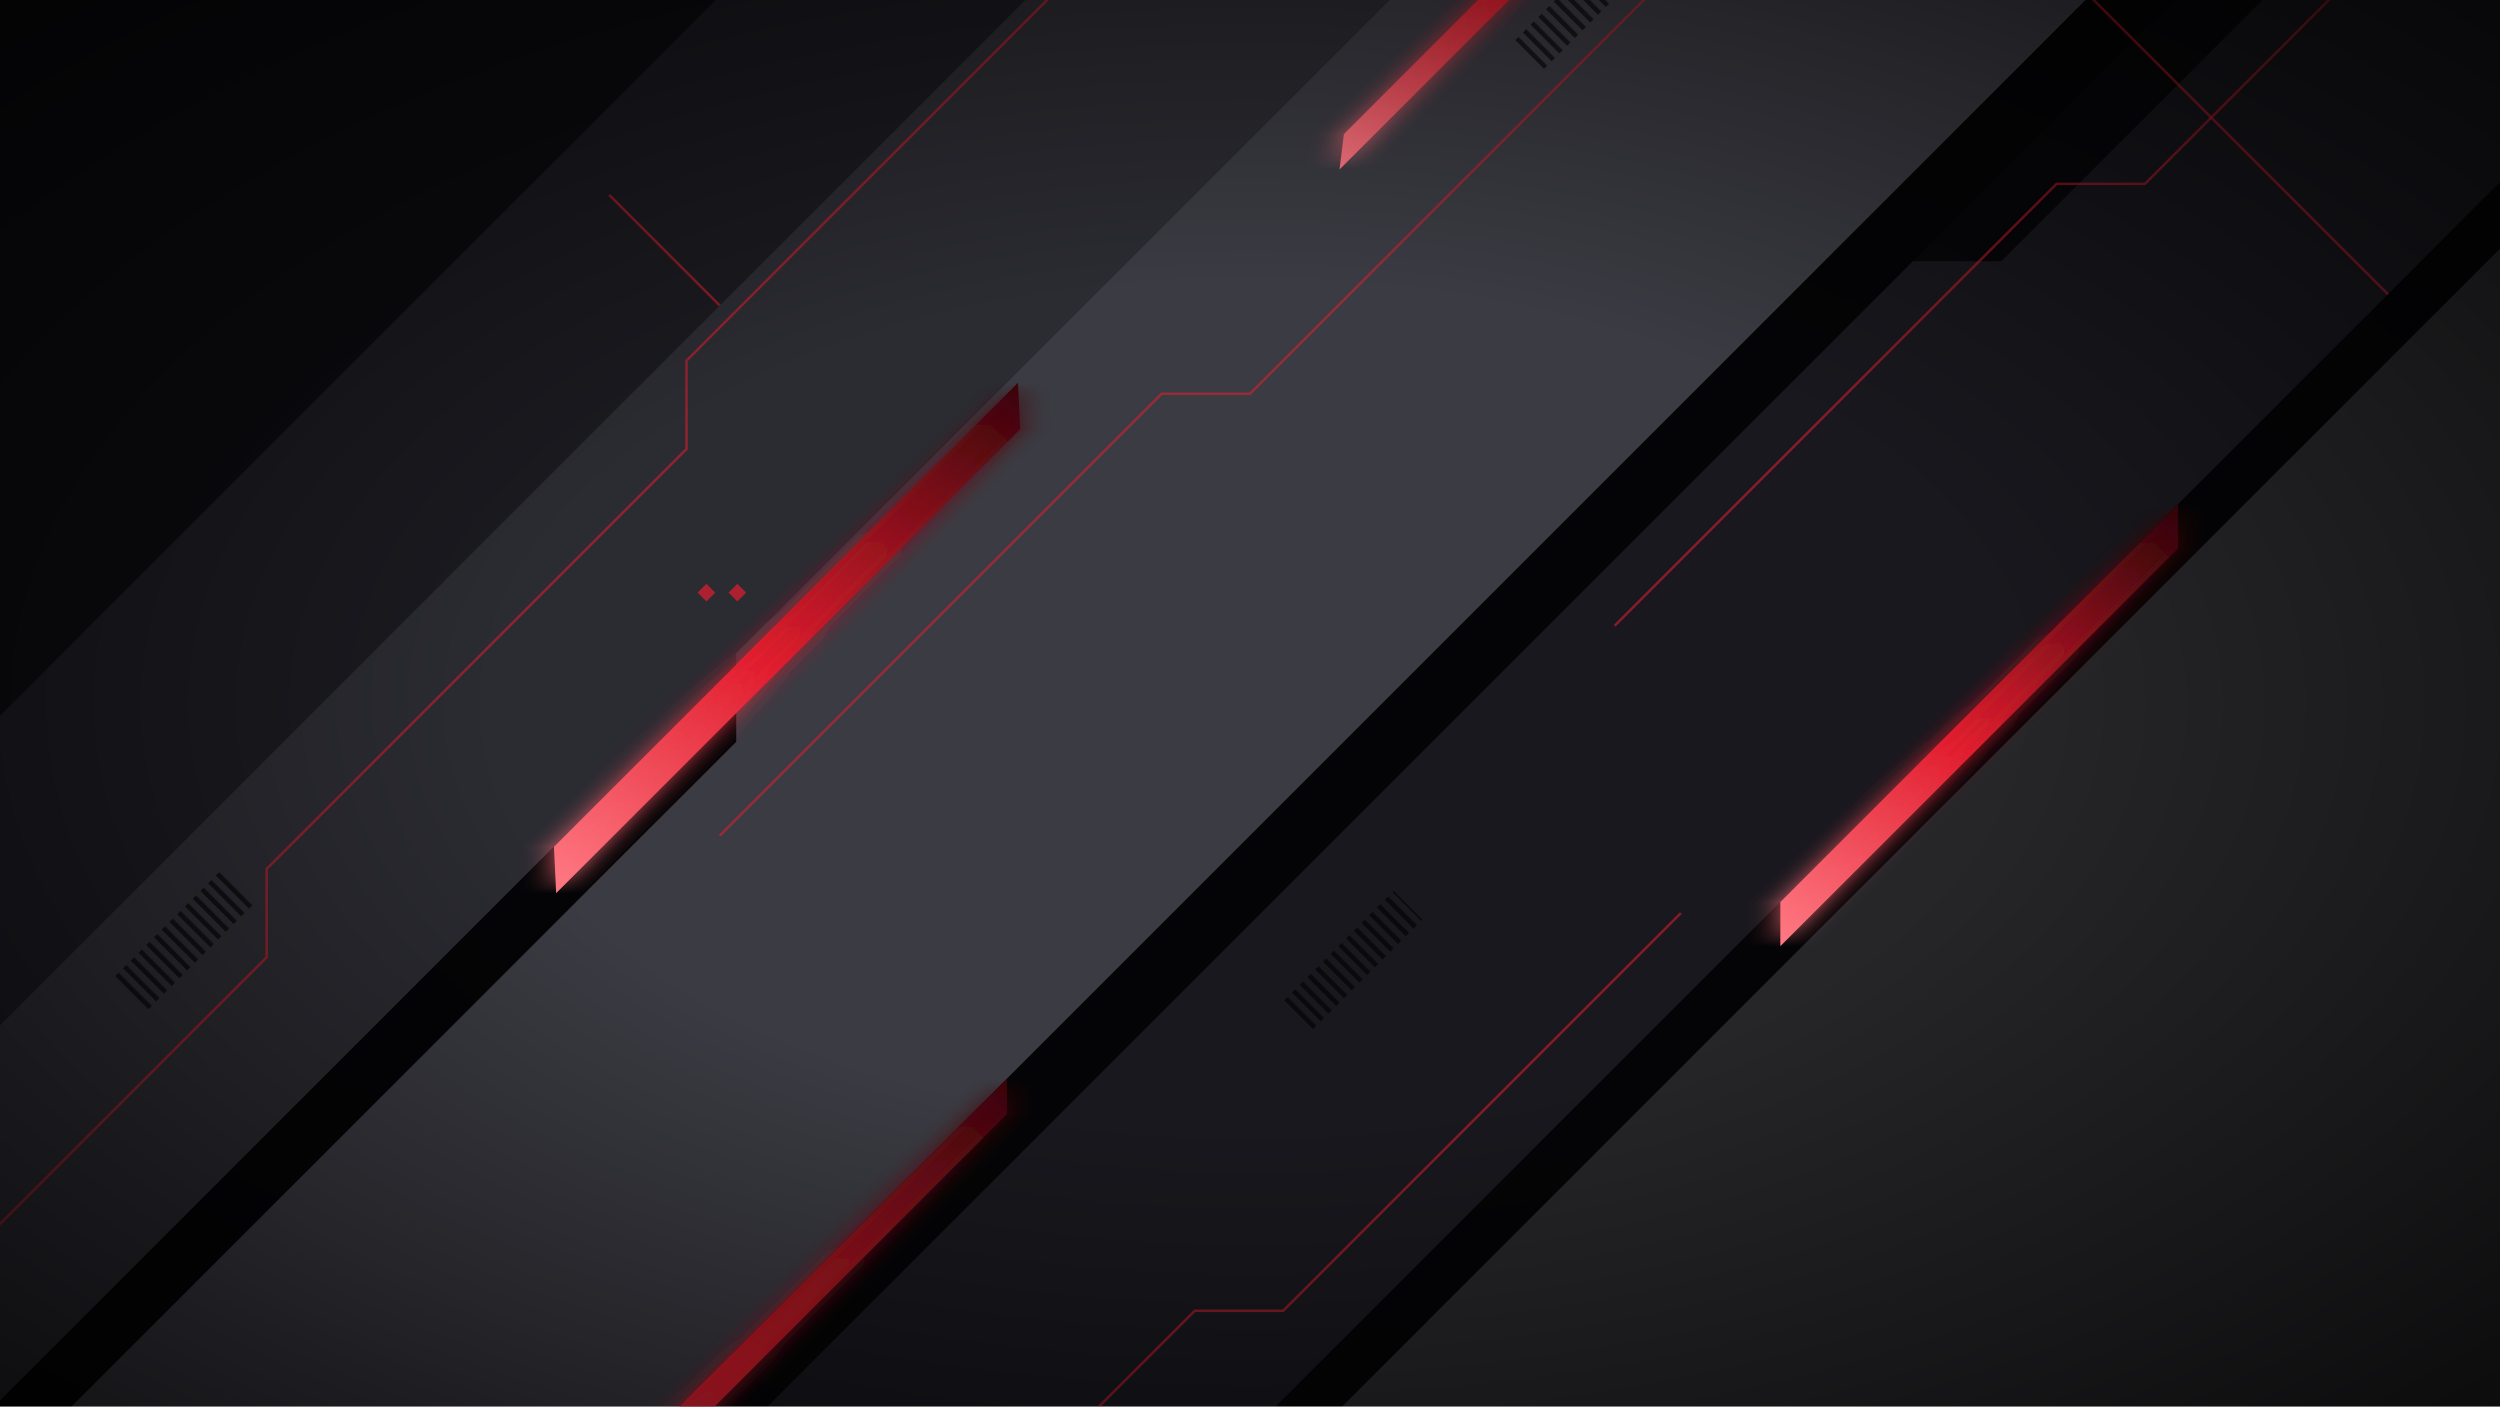
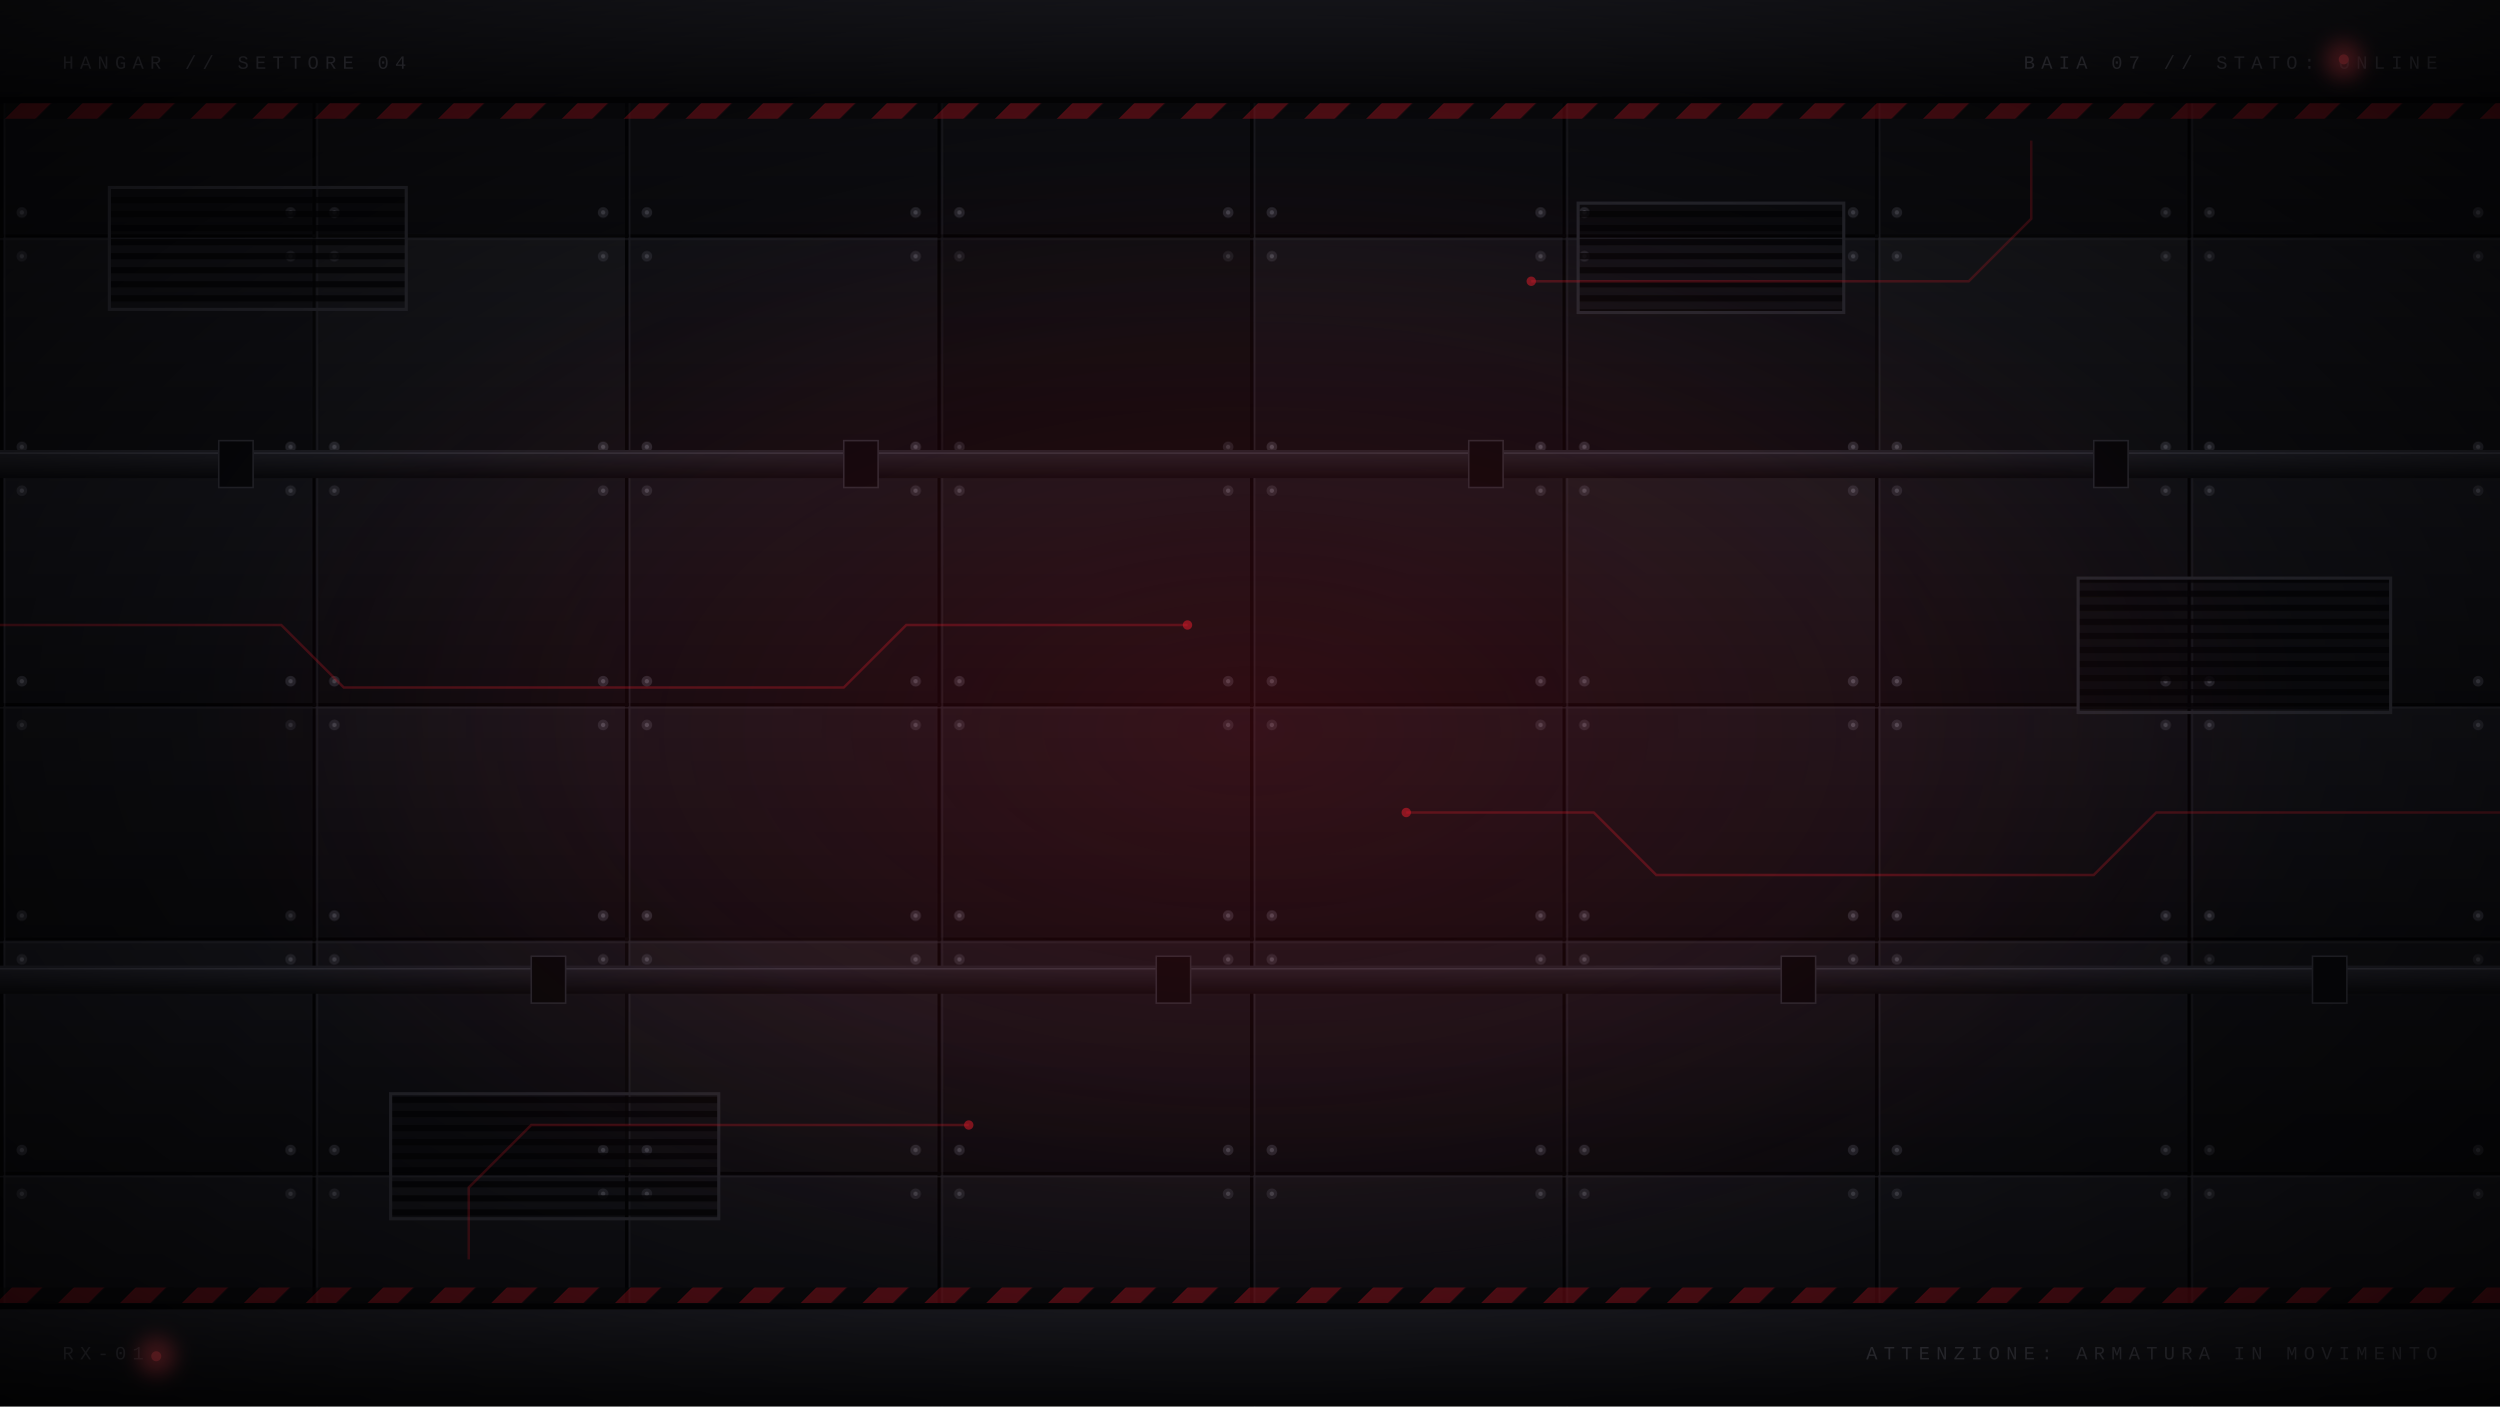
<svg xmlns="http://www.w3.org/2000/svg" viewBox="0 0 1600 900" preserveAspectRatio="xMidYMid slice">
  <defs>
-     <linearGradient id="r" x1="0" x2="1">
-       <stop offset="0" stop-color="#ff7a84" />
-       <stop offset=".45" stop-color="#e11d2e" />
-       <stop offset="1" stop-color="#3a0309" />
+     <linearGradient id="pn" x1="0" y1="0" x2="0" y2="1">
+       <stop offset="0" stop-color="#16161c" />
+       <stop offset="1" stop-color="#0c0c10" />
    </linearGradient>
-     <pattern id="v" width="7" height="16" patternUnits="userSpaceOnUse">
-       <rect width="3" height="16" fill="#000" />
+     <linearGradient id="tb" x1="0" y1="0" x2="0" y2="1">
+       <stop offset="0" stop-color="#22222a" />
+       <stop offset="1" stop-color="#0a0a0d" />
+     </linearGradient>
+     <pattern id="wall" width="200" height="150" patternUnits="userSpaceOnUse">
+       <rect width="200" height="150" fill="url(#pn)" />
+       <path d="M0 0H200M0 0V150" stroke="#040406" stroke-width="4" />
+       <path d="M0 3H200M3 0V150" stroke="#2c2c34" stroke-opacity=".6" />
+       <g fill="#2c2c34">
+         <circle cx="14" cy="14" r="3.4" />
+         <circle cx="186" cy="14" r="3.4" />
+         <circle cx="14" cy="136" r="3.4" />
+         <circle cx="186" cy="136" r="3.4" />
+       </g>
+       <g fill="#50505a">
+         <circle cx="14" cy="14" r="1.4" />
+         <circle cx="186" cy="14" r="1.4" />
+         <circle cx="14" cy="136" r="1.4" />
+         <circle cx="186" cy="136" r="1.4" />
+       </g>
    </pattern>
+     <pattern id="hz" width="28" height="28" patternUnits="userSpaceOnUse" patternTransform="rotate(45)">
+       <rect width="14" height="28" fill="#b0121f" />
+       <rect x="14" width="14" height="28" fill="#08080a" />
+     </pattern>
+     <pattern id="vt" width="10" height="9" patternUnits="userSpaceOnUse">
+       <rect width="10" height="4" fill="#040406" />
+     </pattern>
+     <radialGradient id="glow" cx=".5" cy=".52" r=".42">
+       <stop offset="0" stop-color="#8c0c18" stop-opacity=".28" />
+       <stop offset="1" stop-color="#8c0c18" stop-opacity="0" />
+     </radialGradient>
    <radialGradient id="vig" cx=".5" cy=".5" r=".75">
-       <stop offset=".4" stop-color="#000" stop-opacity="0" />
-       <stop offset="1" stop-color="#000" stop-opacity=".75" />
+       <stop offset=".35" stop-color="#000" stop-opacity="0" />
+       <stop offset="1" stop-color="#000" stop-opacity=".88" />
    </radialGradient>
-     <filter id="g" x="-20%" y="-300%" width="140%" height="700%">
-       <feGaussianBlur stdDeviation="7" />
+     <filter id="bl" x="-200%" y="-200%" width="500%" height="500%">
+       <feGaussianBlur stdDeviation="6" />
    </filter>
  </defs>
-   <rect width="1600" height="900" fill="#07070a" />
-   <g transform="translate(800 450) rotate(-45)">
-     <rect x="-1100" y="-1000" width="2200" height="440" fill="#0b0b0f" />
-     <polygon points="-1100,-560 300,-560 340,-520 1100,-520 1100,-420 -1100,-420" fill="#1a1a20" />
-     <rect x="-1100" y="-420" width="2200" height="170" fill="#2b2b32" />
-     <rect x="-1100" y="-250" width="2200" height="35" fill="#040406" />
-     <polygon points="-1100,-215 -250,-215 -210,-255 1100,-255 1100,60 -1100,60" fill="#3b3b43" />
-     <rect x="-1100" y="60" width="2200" height="40" fill="#040406" />
-     <polygon points="-1100,100 500,100 540,140 1100,140 1100,330 -1100,330" fill="#18181e" />
-     <rect x="-1100" y="330" width="2200" height="30" fill="#040406" />
-     <rect x="-1100" y="360" width="2200" height="640" fill="#262629" />
-     <g id="s">
-       <polygon points="-380,-250 40,-250 20,-228 -400,-228" fill="url(#r)" />
-       <polygon points="300,-215 630,-215 612,-201 282,-201" fill="url(#r)" />
-       <polygon points="-760,60 -280,60 -296,76 -776,76" fill="url(#r)" />
-       <polygon points="150,330 510,330 490,350 130,350" fill="url(#r)" />
-     </g>
-     <use href="#s" filter="url(#g)" opacity=".8" />
-     <g fill="none" stroke="#e11d2e" stroke-opacity=".55" stroke-width="1.6">
-       <polyline points="-900,-330 -560,-330 -520,-370 -140,-370 -100,-410 300,-410" />
-       <polyline points="-300,-180 100,-180 140,-140 520,-140" />
-       <polyline points="200,130 600,130 640,170 900,170" />
-       <polyline points="-700,250 -300,250 -260,290 100,290" />
-       <path d="M-60 -520V-420M700 60V330" />
-     </g>
-     <g opacity=".6">
-       <rect x="-640" y="-390" width="100" height="30" fill="url(#v)" />
-       <rect x="420" y="-180" width="90" height="26" fill="url(#v)" />
-       <rect x="-120" y="150" width="100" height="26" fill="url(#v)" />
-     </g>
-     <g fill="#e11d2e" opacity=".7">
-       <rect x="-200" y="-300" width="8" height="8" />
-       <rect x="-186" y="-286" width="8" height="8" />
-       <rect x="560" y="-480" width="8" height="8" />
-       <rect x="-520" y="200" width="8" height="8" />
+   <rect width="1600" height="900" fill="url(#wall)" />
+   <g fill="#fff" fill-opacity=".022">
+     <rect x="200" y="150" width="200" height="150" />
+     <rect x="1000" y="300" width="200" height="150" />
+     <rect x="400" y="600" width="200" height="150" />
+     <rect x="1200" y="150" width="200" height="150" />
+   </g>
+   <g fill="#000" fill-opacity=".25">
+     <rect x="600" y="150" width="200" height="150" />
+     <rect x="0" y="450" width="200" height="150" />
+     <rect x="1400" y="600" width="200" height="150" />
+   </g>
+   <g>
+     <rect x="0" y="288" width="1600" height="18" fill="url(#tb)" />
+     <path d="M0 290H1600" stroke="#4a4a54" stroke-opacity=".55" />
+     <rect x="0" y="618" width="1600" height="18" fill="url(#tb)" />
+     <path d="M0 620H1600" stroke="#4a4a54" stroke-opacity=".55" />
+     <g fill="#08080b" stroke="#2c2c34">
+       <rect x="140" y="282" width="22" height="30" />
+       <rect x="540" y="282" width="22" height="30" />
+       <rect x="940" y="282" width="22" height="30" />
+       <rect x="1340" y="282" width="22" height="30" />
+       <rect x="340" y="612" width="22" height="30" />
+       <rect x="740" y="612" width="22" height="30" />
+       <rect x="1140" y="612" width="22" height="30" />
+       <rect x="1480" y="612" width="22" height="30" />
    </g>
  </g>
+   <g opacity=".8">
+     <rect x="70" y="120" width="190" height="78" fill="url(#vt)" />
+     <rect x="1330" y="370" width="200" height="86" fill="url(#vt)" />
+     <rect x="250" y="700" width="210" height="80" fill="url(#vt)" />
+     <rect x="1010" y="130" width="170" height="70" fill="url(#vt)" />
+   </g>
+   <g fill="none" stroke="#2c2c34" stroke-width="2">
+     <rect x="70" y="120" width="190" height="78" />
+     <rect x="1330" y="370" width="200" height="86" />
+     <rect x="250" y="700" width="210" height="80" />
+     <rect x="1010" y="130" width="170" height="70" />
+   </g>
+   <g fill="none" stroke="#e11d2e" stroke-opacity=".32" stroke-width="1.6">
+     <polyline points="0,400 180,400 220,440 540,440 580,400 760,400" />
+     <polyline points="1600,520 1380,520 1340,560 1060,560 1020,520 900,520" />
+     <polyline points="300,806 300,760 340,720 620,720" />
+     <polyline points="1300,90 1300,140 1260,180 980,180" />
+   </g>
+   <g fill="#e11d2e" fill-opacity=".6">
+     <circle cx="760" cy="400" r="3" />
+     <circle cx="900" cy="520" r="3" />
+     <circle cx="620" cy="720" r="3" />
+     <circle cx="980" cy="180" r="3" />
+   </g>
+   <rect x="0" y="0" width="1600" height="66" fill="url(#tb)" />
+   <rect x="0" y="66" width="1600" height="10" fill="url(#hz)" opacity=".55" />
+   <rect x="0" y="824" width="1600" height="10" fill="url(#hz)" opacity=".55" />
+   <rect x="0" y="834" width="1600" height="66" fill="url(#tb)" />
+   <path d="M0 64H1600M0 836H1600" stroke="#040406" stroke-width="4" />
+   <g font-family="'Courier New', monospace" font-size="12" fill="#4a4a54" letter-spacing="4">
+     <text x="40" y="44">HANGAR // SETTORE 04</text>
+     <text x="1560" y="44" text-anchor="end">BAIA 07 // STATO: ONLINE</text>
+     <text x="40" y="870">RX-01</text>
+     <text x="1560" y="870" text-anchor="end">ATTENZIONE: ARMATURA IN MOVIMENTO</text>
+   </g>
+   <g fill="#ff4d5a">
+     <circle cx="1500" cy="38" r="12" filter="url(#bl)" opacity=".7" />
+     <circle cx="1500" cy="38" r="3.2" />
+     <circle cx="100" cy="868" r="12" filter="url(#bl)" opacity=".7" />
+     <circle cx="100" cy="868" r="3.2" />
+   </g>
+   <rect width="1600" height="900" fill="url(#glow)" />
  <rect width="1600" height="900" fill="url(#vig)" />
</svg>
